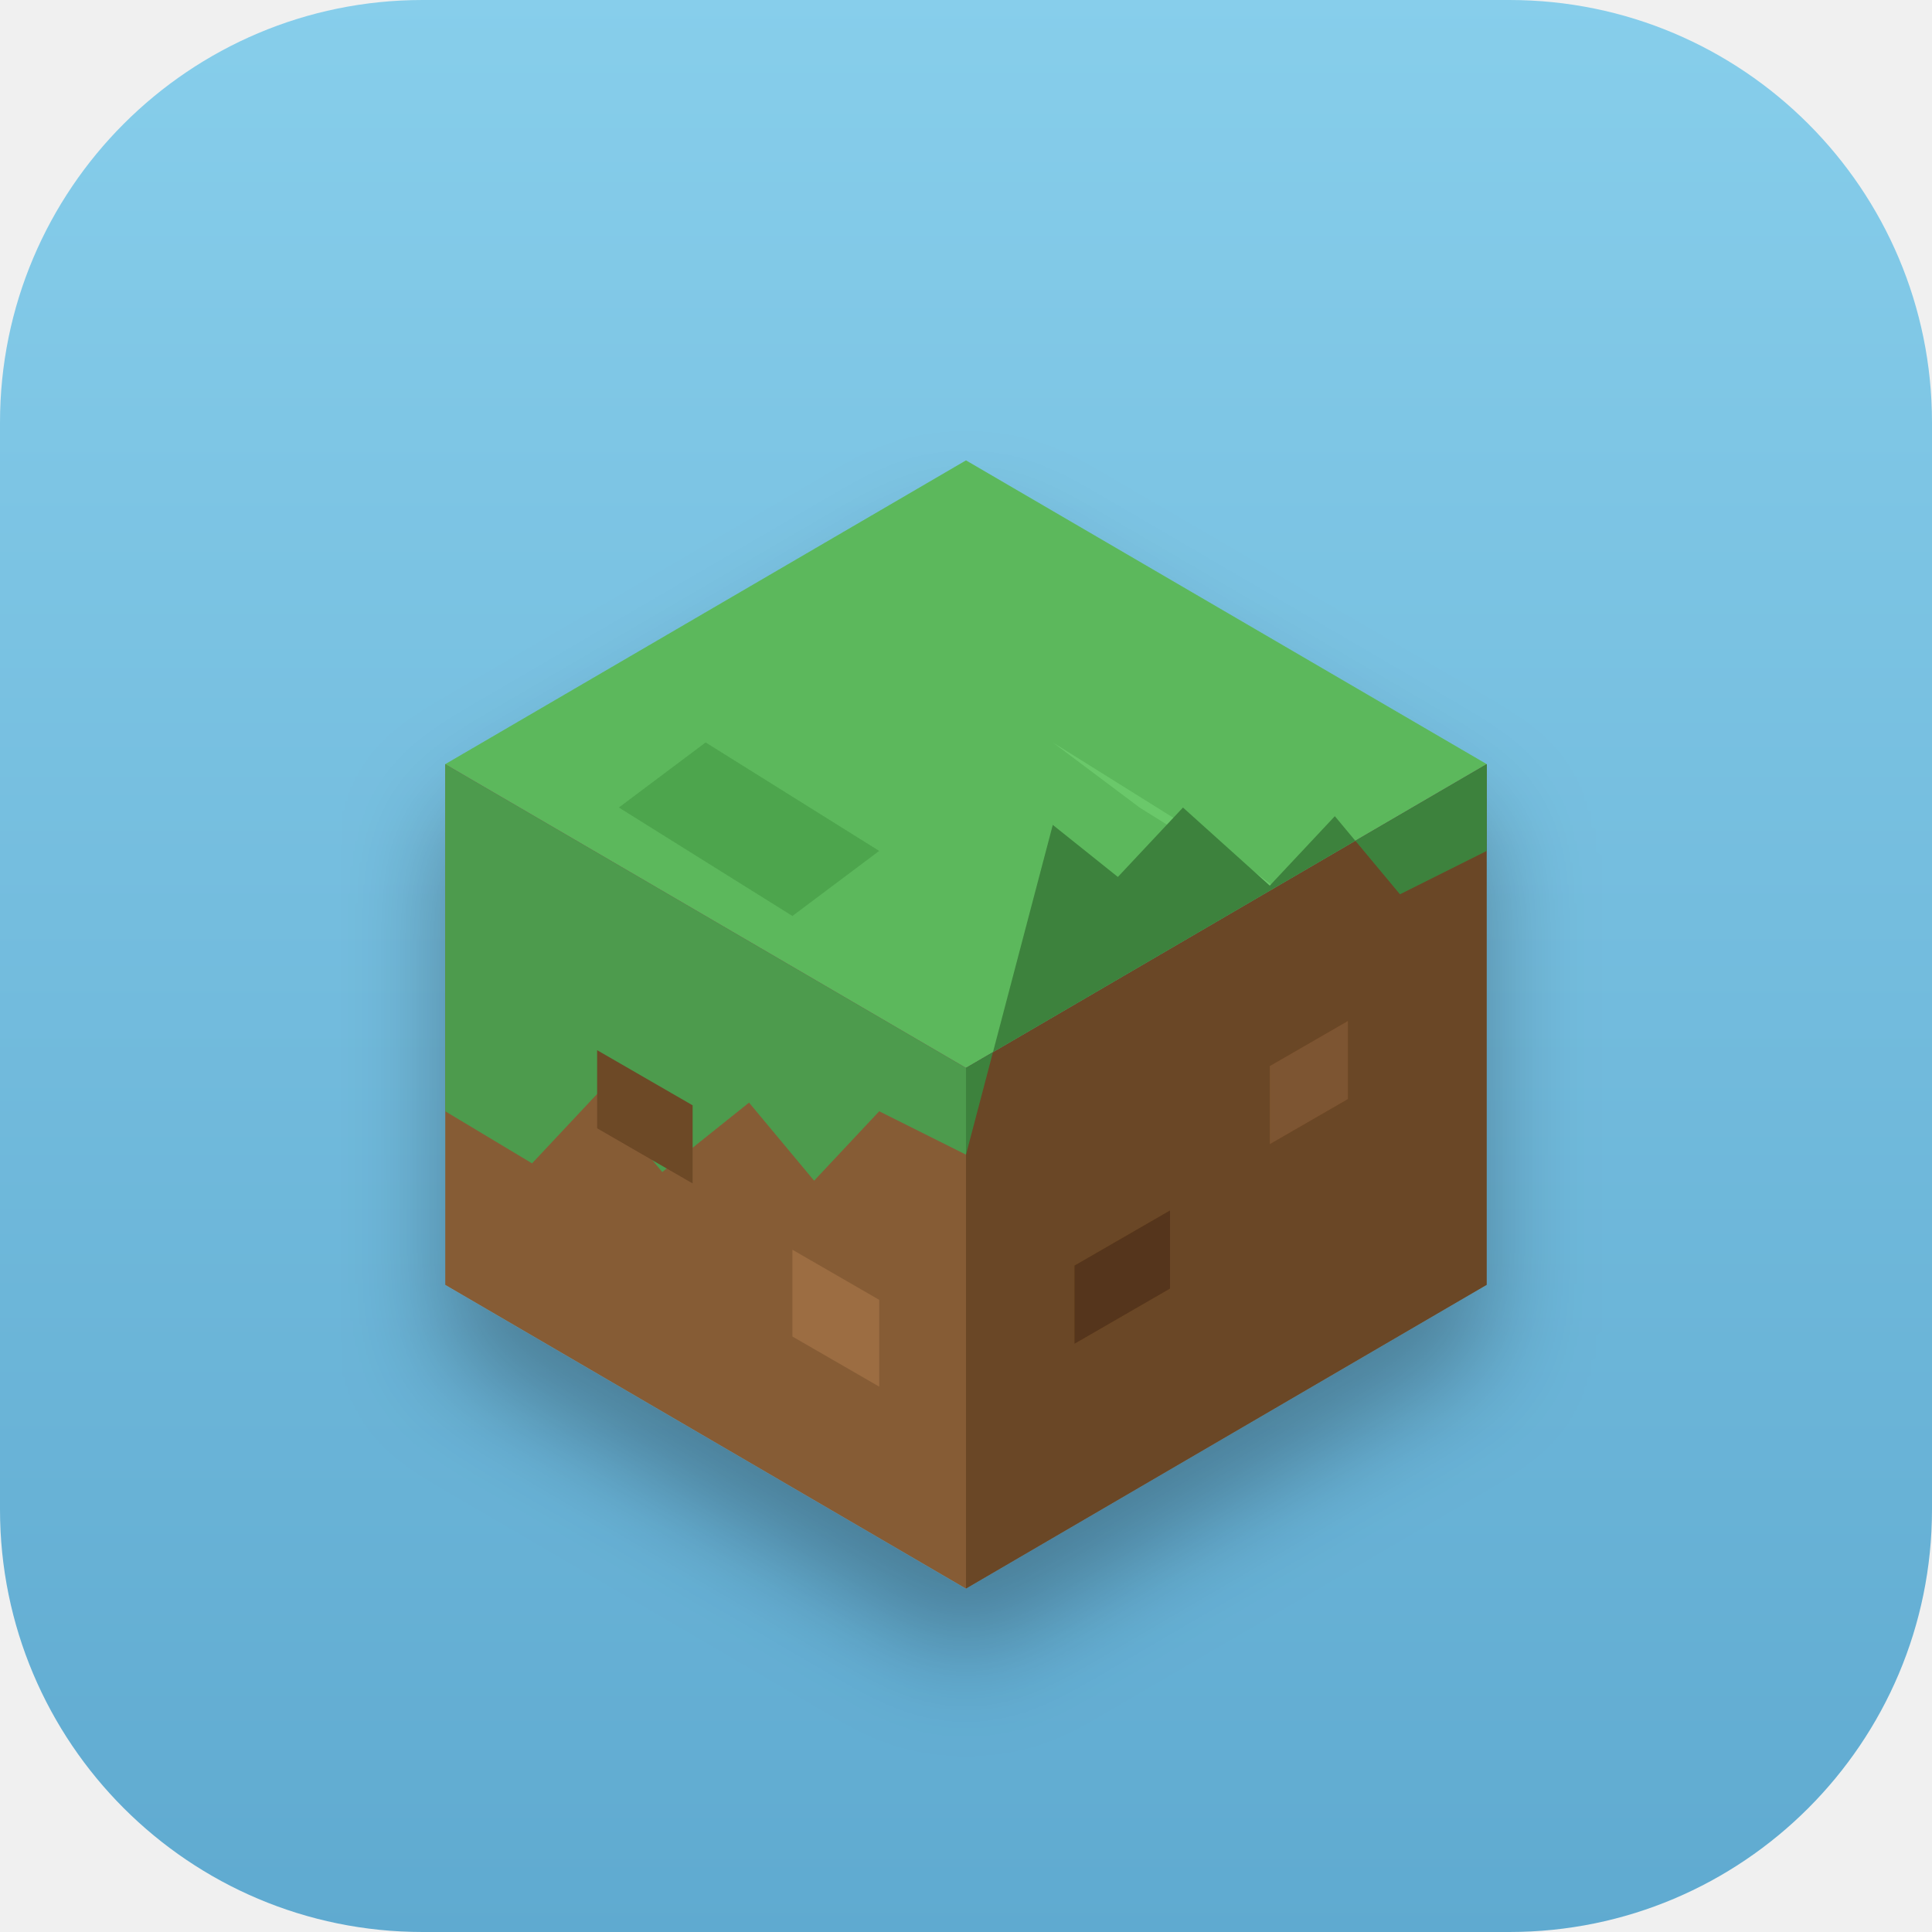
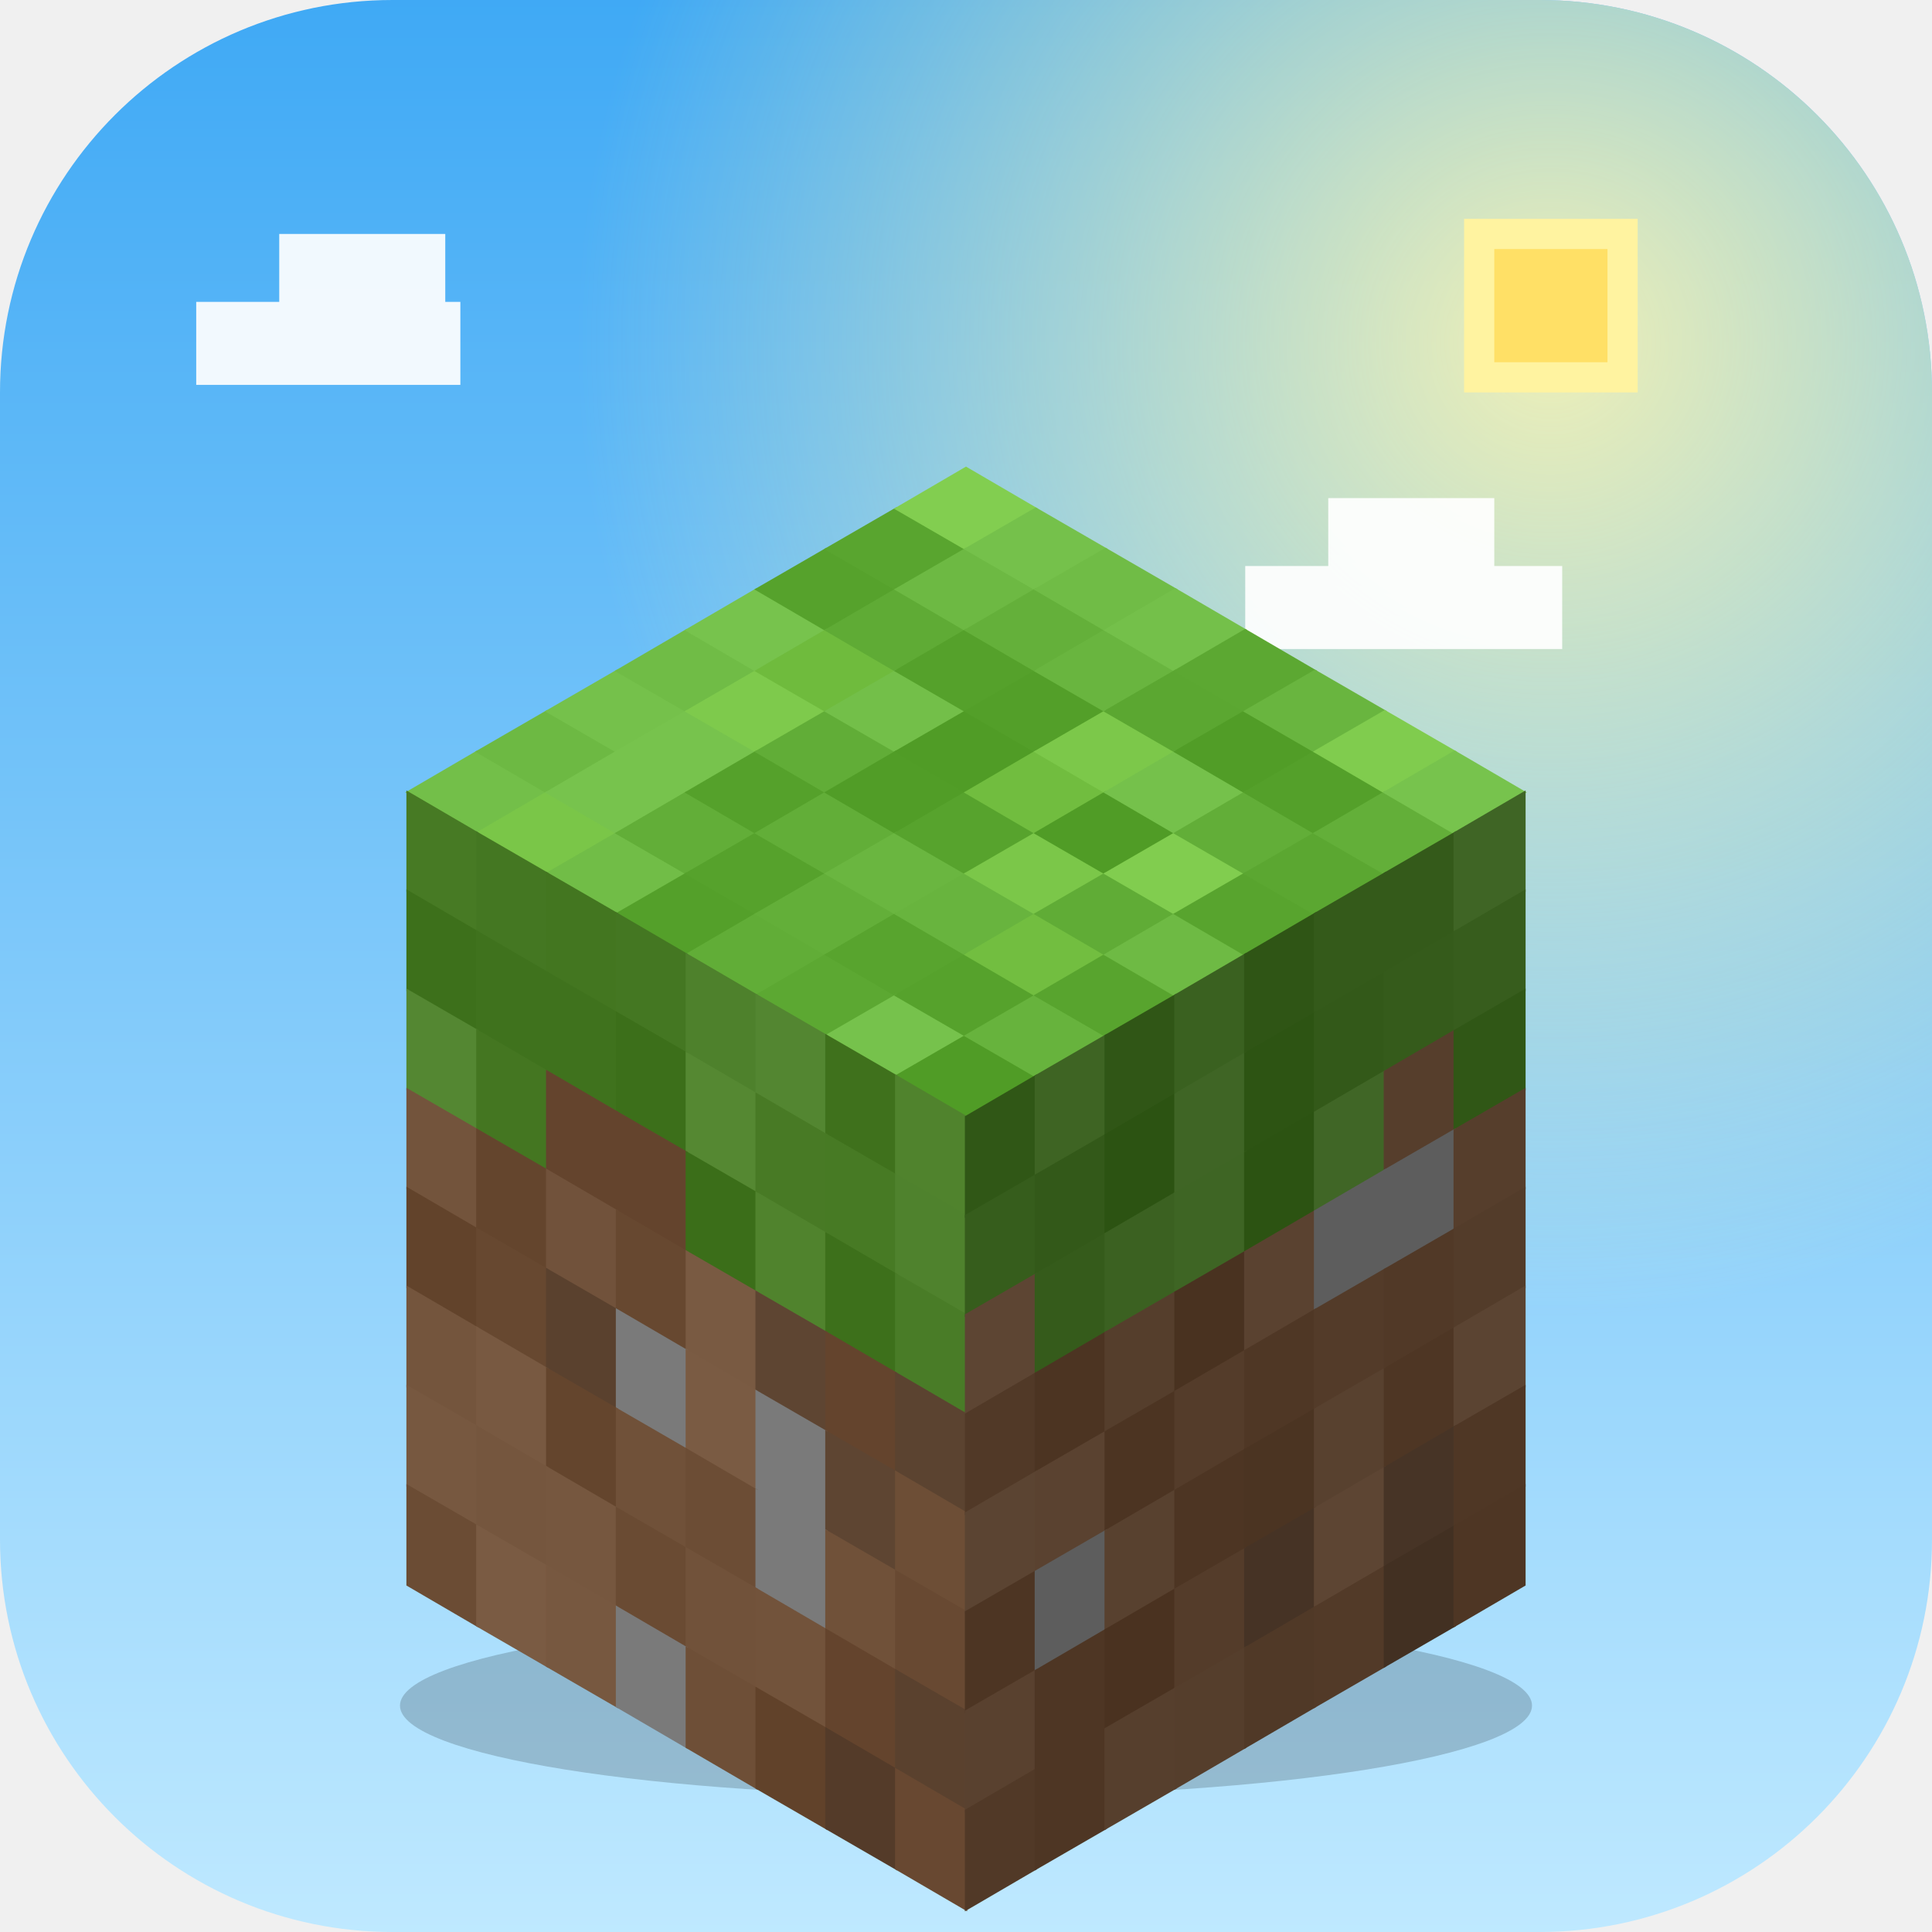
- <svg xmlns="http://www.w3.org/2000/svg" viewBox="0 0 512 512" width="100%" height="100%">
+ <svg xmlns="http://www.w3.org/2000/svg" viewBox="0 0 512 512">
  <defs>
-     <linearGradient id="skyGrad" x1="0%" y1="0%" x2="0%" y2="100%">
-       <stop offset="0%" stop-color="#87ceeb" />
-       <stop offset="100%" stop-color="#5faad0" />
+     <linearGradient id="sky" x1="0" y1="0" x2="0" y2="1">
+       <stop offset="0" stop-color="#3fa9f5" />
+       <stop offset="1" stop-color="#bfe9ff" />
    </linearGradient>
-     <filter id="shadow" x="-10%" y="-10%" width="130%" height="130%">
-       <feDropShadow dx="0" dy="16" stdDeviation="12" flood-opacity="0.3" />
-     </filter>
+     <radialGradient id="glow" cx=".8" cy=".18" r=".5">
+       <stop offset="0" stop-color="#fff6b0" stop-opacity=".9" />
+       <stop offset="1" stop-color="#fff6b0" stop-opacity="0" />
+     </radialGradient>
  </defs>
-   <rect width="512" height="512" rx="112" fill="url(#skyGrad)" />
-   <g transform="translate(256, 260) scale(1.15)" filter="url(#shadow)">
-     <polygon points="0,-120 120,-50 0,20 -120,-50" fill="#5cb85c" />
-     <polygon points="-80,-40 -40,-15 -20,-30 -60,-55" fill="#4ea54e" />
-     <polygon points="40,-40 80,-15 60,-30 20,-55" fill="#6bc86b" />
-     <polygon points="-120,-50 0,20 0,140 -120,70" fill="#865c36" />
-     <polygon points="-120,-50 0,20 0,40 -20,30 -35,46 -50,28 -70,44 -85,26 -100,42 -120,30" fill="#4d9b4d" />
-     <rect x="-85" y="65" width="22" height="18" fill="#6d4827" transform="skewY(30)" />
-     <rect x="-40" y="85" width="20" height="20" fill="#9c6d42" transform="skewY(30)" />
-     <polygon points="0,20 120,-50 120,70 0,140" fill="#6b4625" />
-     <polygon points="0,20 120,-50 120,-30 100,-20 85,-38 70,-22 50,-40 35,-24 20,-36 0,40" fill="#3d823d" />
-     <rect x="25" y="80" width="22" height="18" fill="#55351a" transform="skewY(-30)" />
-     <rect x="70" y="60" width="18" height="18" fill="#7d5430" transform="skewY(-30)" />
+   <rect width="512" height="512" rx="104" fill="url(#sky)" />
+   <rect width="512" height="512" rx="104" fill="url(#glow)" />
+   <rect x="388" y="58" width="46" height="46" fill="#fff3a0" />
+   <rect x="396" y="66" width="30" height="30" fill="#ffe066" />
+   <g fill="#fff" opacity=".92">
+     <rect x="52" y="80" width="70" height="22" />
+     <rect x="74" y="62" width="44" height="22" />
+     <rect x="330" y="150" width="84" height="22" />
+     <rect x="352" y="132" width="44" height="22" />
+   </g>
+   <ellipse cx="256" cy="452" rx="150" ry="24" fill="#000" opacity=".18" />
+   <g transform="translate(0,6)">
+     <polygon points="108.0,204.0 126.5,193.2 145.0,204.0 126.5,214.8" fill="#73bf49" stroke="#73bf49" stroke-width="0.6" />
+     <polygon points="126.5,193.2 145.0,182.5 163.5,193.2 145.0,204.0" fill="#6db943" stroke="#6db943" stroke-width="0.6" />
+     <polygon points="145.0,182.5 163.5,171.8 182.0,182.5 163.5,193.2" fill="#75c14b" stroke="#75c14b" stroke-width="0.6" />
+     <polygon points="163.5,171.8 182.0,161.0 200.5,171.8 182.0,182.5" fill="#70bc46" stroke="#70bc46" stroke-width="0.6" />
+     <polygon points="182.0,161.0 200.5,150.2 219.0,161.0 200.5,171.8" fill="#77c34d" stroke="#77c34d" stroke-width="0.6" />
+     <polygon points="200.5,150.2 219.0,139.5 237.5,150.2 219.0,161.0" fill="#56a22c" stroke="#56a22c" stroke-width="0.6" />
+     <polygon points="219.0,139.5 237.5,128.8 256.0,139.5 237.5,150.2" fill="#59a52f" stroke="#59a52f" stroke-width="0.6" />
+     <polygon points="237.5,128.8 256.0,118.0 274.5,128.8 256.0,139.5" fill="#82ce50" stroke="#82ce50" stroke-width="0.6" />
+     <polygon points="126.5,214.8 145.0,204.0 163.5,214.8 145.0,225.5" fill="#7ac648" stroke="#7ac648" stroke-width="0.6" />
+     <polygon points="145.0,204.0 163.5,193.2 182.0,204.0 163.5,214.8" fill="#77c34d" stroke="#77c34d" stroke-width="0.6" />
+     <polygon points="163.5,193.2 182.0,182.5 200.5,193.2 182.0,204.0" fill="#77c34d" stroke="#77c34d" stroke-width="0.6" />
+     <polygon points="182.0,182.5 200.5,171.8 219.0,182.5 200.5,193.2" fill="#7eca4c" stroke="#7eca4c" stroke-width="0.6" />
+     <polygon points="200.5,171.8 219.0,161.0 237.5,171.8 219.0,182.5" fill="#6fbb3d" stroke="#6fbb3d" stroke-width="0.6" />
+     <polygon points="219.0,161.0 237.5,150.2 256.0,161.0 237.5,171.8" fill="#5fab35" stroke="#5fab35" stroke-width="0.6" />
+     <polygon points="237.5,150.2 256.0,139.5 274.5,150.2 256.0,161.0" fill="#6db943" stroke="#6db943" stroke-width="0.6" />
+     <polygon points="256.0,139.5 274.5,128.8 293.0,139.5 274.5,150.2" fill="#75c14b" stroke="#75c14b" stroke-width="0.6" />
+     <polygon points="145.0,225.5 163.5,214.8 182.0,225.5 163.5,236.2" fill="#71bd47" stroke="#71bd47" stroke-width="0.6" />
+     <polygon points="163.5,214.8 182.0,204.0 200.5,214.8 182.0,225.5" fill="#62ae38" stroke="#62ae38" stroke-width="0.6" />
+     <polygon points="182.0,204.0 200.5,193.2 219.0,204.0 200.5,214.8" fill="#55a12b" stroke="#55a12b" stroke-width="0.6" />
+     <polygon points="200.5,193.2 219.0,182.5 237.5,193.2 219.0,204.0" fill="#61ad37" stroke="#61ad37" stroke-width="0.6" />
+     <polygon points="219.0,182.5 237.5,171.8 256.0,182.5 237.5,193.2" fill="#73bf49" stroke="#73bf49" stroke-width="0.6" />
+     <polygon points="237.5,171.8 256.0,161.0 274.5,171.8 256.0,182.5" fill="#55a12b" stroke="#55a12b" stroke-width="0.6" />
+     <polygon points="256.0,161.0 274.5,150.2 293.0,161.0 274.5,171.8" fill="#64b03a" stroke="#64b03a" stroke-width="0.6" />
+     <polygon points="274.5,150.2 293.0,139.5 311.5,150.2 293.0,161.0" fill="#70bc46" stroke="#70bc46" stroke-width="0.6" />
+     <polygon points="163.5,236.2 182.0,225.5 200.5,236.2 182.0,247.0" fill="#54a02a" stroke="#54a02a" stroke-width="0.6" />
+     <polygon points="182.0,225.5 200.5,214.8 219.0,225.5 200.5,236.2" fill="#56a22c" stroke="#56a22c" stroke-width="0.6" />
+     <polygon points="200.5,214.8 219.0,204.0 237.5,214.8 219.0,225.5" fill="#62ae38" stroke="#62ae38" stroke-width="0.6" />
+     <polygon points="219.0,204.0 237.5,193.2 256.0,204.0 237.5,214.8" fill="#519d27" stroke="#519d27" stroke-width="0.6" />
+     <polygon points="237.5,193.2 256.0,182.5 274.5,193.2 256.0,204.0" fill="#509c26" stroke="#509c26" stroke-width="0.6" />
+     <polygon points="256.0,182.5 274.5,171.8 293.0,182.5 274.5,193.2" fill="#539f29" stroke="#539f29" stroke-width="0.6" />
+     <polygon points="274.5,171.8 293.0,161.0 311.5,171.8 293.0,182.5" fill="#69b53f" stroke="#69b53f" stroke-width="0.6" />
+     <polygon points="293.0,161.0 311.5,150.2 330.0,161.0 311.5,171.8" fill="#74c04a" stroke="#74c04a" stroke-width="0.6" />
+     <polygon points="182.0,247.0 200.5,236.2 219.0,247.0 200.5,257.8" fill="#61ad37" stroke="#61ad37" stroke-width="0.6" />
+     <polygon points="200.5,236.2 219.0,225.5 237.5,236.2 219.0,247.0" fill="#63af39" stroke="#63af39" stroke-width="0.6" />
+     <polygon points="219.0,225.5 237.5,214.8 256.0,225.5 237.5,236.2" fill="#6ab640" stroke="#6ab640" stroke-width="0.6" />
+     <polygon points="237.5,214.8 256.0,204.0 274.5,214.8 256.0,225.5" fill="#57a32d" stroke="#57a32d" stroke-width="0.6" />
+     <polygon points="256.0,204.0 274.5,193.2 293.0,204.0 274.5,214.8" fill="#71bd3f" stroke="#71bd3f" stroke-width="0.6" />
+     <polygon points="274.5,193.2 293.0,182.5 311.5,193.2 293.0,204.0" fill="#7cc84a" stroke="#7cc84a" stroke-width="0.6" />
+     <polygon points="293.0,182.5 311.5,171.8 330.0,182.5 311.5,193.2" fill="#5ba731" stroke="#5ba731" stroke-width="0.6" />
+     <polygon points="311.5,171.8 330.0,161.0 348.5,171.8 330.0,182.5" fill="#5ca832" stroke="#5ca832" stroke-width="0.6" />
+     <polygon points="200.5,257.8 219.0,247.0 237.5,257.8 219.0,268.5" fill="#5ca832" stroke="#5ca832" stroke-width="0.6" />
+     <polygon points="219.0,247.0 237.5,236.2 256.0,247.0 237.5,257.8" fill="#58a42e" stroke="#58a42e" stroke-width="0.6" />
+     <polygon points="237.5,236.2 256.0,225.5 274.5,236.2 256.0,247.0" fill="#68b43e" stroke="#68b43e" stroke-width="0.6" />
+     <polygon points="256.0,225.5 274.5,214.8 293.0,225.5 274.5,236.2" fill="#7bc749" stroke="#7bc749" stroke-width="0.6" />
+     <polygon points="274.5,214.8 293.0,204.0 311.5,214.8 293.0,225.5" fill="#509c26" stroke="#509c26" stroke-width="0.6" />
+     <polygon points="293.0,204.0 311.5,193.2 330.0,204.0 311.5,214.8" fill="#75c14b" stroke="#75c14b" stroke-width="0.6" />
+     <polygon points="311.5,193.2 330.0,182.5 348.5,193.2 330.0,204.0" fill="#519d27" stroke="#519d27" stroke-width="0.6" />
+     <polygon points="330.0,182.5 348.5,171.8 367.0,182.5 348.5,193.2" fill="#69b53f" stroke="#69b53f" stroke-width="0.6" />
+     <polygon points="219.0,268.5 237.5,257.8 256.0,268.5 237.5,279.2" fill="#76c24c" stroke="#76c24c" stroke-width="0.6" />
+     <polygon points="237.5,257.8 256.0,247.0 274.5,257.8 256.0,268.5" fill="#56a22c" stroke="#56a22c" stroke-width="0.6" />
+     <polygon points="256.0,247.0 274.5,236.2 293.0,247.0 274.5,257.8" fill="#72be40" stroke="#72be40" stroke-width="0.6" />
+     <polygon points="274.5,236.2 293.0,225.5 311.5,236.2 293.0,247.0" fill="#60ac36" stroke="#60ac36" stroke-width="0.6" />
+     <polygon points="293.0,225.5 311.5,214.8 330.0,225.5 311.5,236.2" fill="#81cd4f" stroke="#81cd4f" stroke-width="0.6" />
+     <polygon points="311.5,214.8 330.0,204.0 348.5,214.8 330.0,225.5" fill="#62ae38" stroke="#62ae38" stroke-width="0.6" />
+     <polygon points="330.0,204.0 348.5,193.2 367.0,204.0 348.5,214.8" fill="#54a02a" stroke="#54a02a" stroke-width="0.6" />
+     <polygon points="348.5,193.2 367.0,182.5 385.5,193.2 367.0,204.0" fill="#80cc4e" stroke="#80cc4e" stroke-width="0.6" />
+     <polygon points="237.5,279.2 256.0,268.5 274.5,279.2 256.0,290.0" fill="#509c26" stroke="#509c26" stroke-width="0.6" />
+     <polygon points="256.0,268.5 274.5,257.8 293.0,268.5 274.5,279.2" fill="#67b33d" stroke="#67b33d" stroke-width="0.6" />
+     <polygon points="274.5,257.8 293.0,247.0 311.5,257.8 293.0,268.5" fill="#58a42e" stroke="#58a42e" stroke-width="0.6" />
+     <polygon points="293.0,247.0 311.5,236.2 330.0,247.0 311.5,257.8" fill="#6eba44" stroke="#6eba44" stroke-width="0.6" />
+     <polygon points="311.5,236.2 330.0,225.5 348.5,236.2 330.0,247.0" fill="#58a42e" stroke="#58a42e" stroke-width="0.6" />
+     <polygon points="330.0,225.5 348.5,214.8 367.0,225.5 348.5,236.2" fill="#5ba731" stroke="#5ba731" stroke-width="0.6" />
+     <polygon points="348.5,214.8 367.0,204.0 385.5,214.8 367.0,225.5" fill="#63af39" stroke="#63af39" stroke-width="0.6" />
+     <polygon points="367.0,204.0 385.5,193.2 404.0,204.0 385.5,214.8" fill="#77c34d" stroke="#77c34d" stroke-width="0.6" />
+     <polygon points="108.0,204.0 126.5,214.8 126.5,241.0 108.0,230.2" fill="#477a24" stroke="#477a24" stroke-width="0.6" />
+     <polygon points="126.5,214.8 145.0,225.5 145.0,251.8 126.5,241.0" fill="#447722" stroke="#447722" stroke-width="0.6" />
+     <polygon points="145.0,225.5 163.5,236.2 163.5,262.5 145.0,251.8" fill="#437620" stroke="#437620" stroke-width="0.6" />
+     <polygon points="163.5,236.2 182.0,247.0 182.0,273.2 163.5,262.5" fill="#447722" stroke="#447722" stroke-width="0.6" />
+     <polygon points="182.0,247.0 200.5,257.8 200.5,284.0 182.0,273.2" fill="#4e812c" stroke="#4e812c" stroke-width="0.6" />
+     <polygon points="200.5,257.8 219.0,268.5 219.0,294.8 200.5,284.0" fill="#538631" stroke="#538631" stroke-width="0.6" />
+     <polygon points="219.0,268.5 237.5,279.2 237.5,305.5 219.0,294.8" fill="#3f711c" stroke="#3f711c" stroke-width="0.6" />
+     <polygon points="237.5,279.2 256.0,290.0 256.0,316.2 237.5,305.5" fill="#50832d" stroke="#50832d" stroke-width="0.6" />
+     <polygon points="108.0,230.2 126.5,241.0 126.5,267.2 108.0,256.5" fill="#3d701b" stroke="#3d701b" stroke-width="0.6" />
+     <polygon points="126.5,241.0 145.0,251.8 145.0,278.0 126.5,267.2" fill="#3f721d" stroke="#3f721d" stroke-width="0.6" />
+     <polygon points="145.0,251.8 163.5,262.5 163.5,288.8 145.0,278.0" fill="#3f721d" stroke="#3f721d" stroke-width="0.6" />
+     <polygon points="163.5,262.5 182.0,273.2 182.0,299.5 163.5,288.8" fill="#3c6f1a" stroke="#3c6f1a" stroke-width="0.6" />
+     <polygon points="182.0,273.2 200.5,284.0 200.5,310.2 182.0,299.5" fill="#558832" stroke="#558832" stroke-width="0.6" />
+     <polygon points="200.5,284.0 219.0,294.8 219.0,321.0 200.5,310.2" fill="#487a25" stroke="#487a25" stroke-width="0.6" />
+     <polygon points="219.0,294.8 237.5,305.5 237.5,331.8 219.0,321.0" fill="#477a24" stroke="#477a24" stroke-width="0.6" />
+     <polygon points="237.5,305.5 256.0,316.2 256.0,342.5 237.5,331.8" fill="#4f822d" stroke="#4f822d" stroke-width="0.6" />
+     <polygon points="108.0,256.5 126.5,267.2 126.5,293.5 108.0,282.8" fill="#548732" stroke="#548732" stroke-width="0.6" />
+     <polygon points="126.5,267.2 145.0,278.0 145.0,304.2 126.5,293.5" fill="#447621" stroke="#447621" stroke-width="0.6" />
+     <polygon points="145.0,278.0 163.5,288.8 163.5,315.0 145.0,304.2" fill="#64442d" stroke="#64442d" stroke-width="0.6" />
+     <polygon points="163.5,288.8 182.0,299.5 182.0,325.8 163.5,315.0" fill="#64442d" stroke="#64442d" stroke-width="0.6" />
+     <polygon points="182.0,299.5 200.5,310.2 200.5,336.5 182.0,325.8" fill="#3b6e19" stroke="#3b6e19" stroke-width="0.6" />
+     <polygon points="200.5,310.2 219.0,321.0 219.0,347.2 200.5,336.5" fill="#50832d" stroke="#50832d" stroke-width="0.6" />
+     <polygon points="219.0,321.0 237.5,331.8 237.5,358.0 219.0,347.2" fill="#3d701b" stroke="#3d701b" stroke-width="0.6" />
+     <polygon points="237.5,331.8 256.0,342.5 256.0,368.8 237.5,358.0" fill="#497c27" stroke="#497c27" stroke-width="0.6" />
+     <polygon points="108.0,282.8 126.5,293.5 126.5,319.8 108.0,309.0" fill="#73543c" stroke="#73543c" stroke-width="0.6" />
+     <polygon points="126.5,293.5 145.0,304.2 145.0,330.5 126.5,319.8" fill="#64452d" stroke="#64452d" stroke-width="0.6" />
+     <polygon points="145.0,304.2 163.5,315.0 163.5,341.2 145.0,330.5" fill="#71523b" stroke="#71523b" stroke-width="0.6" />
+     <polygon points="163.5,315.0 182.0,325.8 182.0,352.0 163.5,341.2" fill="#674830" stroke="#674830" stroke-width="0.6" />
+     <polygon points="182.0,325.8 200.5,336.5 200.5,362.8 182.0,352.0" fill="#795a42" stroke="#795a42" stroke-width="0.6" />
+     <polygon points="200.5,336.5 219.0,347.2 219.0,373.5 200.5,362.8" fill="#5e4532" stroke="#5e4532" stroke-width="0.6" />
+     <polygon points="219.0,347.2 237.5,358.0 237.5,384.2 219.0,373.5" fill="#64442d" stroke="#64442d" stroke-width="0.6" />
+     <polygon points="237.5,358.0 256.0,368.8 256.0,395.0 237.5,384.2" fill="#5b4330" stroke="#5b4330" stroke-width="0.6" />
+     <polygon points="108.0,309.0 126.5,319.8 126.5,346.0 108.0,335.2" fill="#62432b" stroke="#62432b" stroke-width="0.6" />
+     <polygon points="126.5,319.8 145.0,330.5 145.0,356.8 126.5,346.0" fill="#674830" stroke="#674830" stroke-width="0.6" />
+     <polygon points="145.0,330.5 163.5,341.2 163.5,367.5 145.0,356.8" fill="#5a412e" stroke="#5a412e" stroke-width="0.6" />
+     <polygon points="163.5,341.2 182.0,352.0 182.0,378.2 163.5,367.5" fill="#7a7a7a" stroke="#7a7a7a" stroke-width="0.6" />
+     <polygon points="182.0,352.0 200.5,362.8 200.5,389.0 182.0,378.2" fill="#7a5b43" stroke="#7a5b43" stroke-width="0.6" />
+     <polygon points="200.5,362.8 219.0,373.5 219.0,399.8 200.5,389.0" fill="#7a7a7a" stroke="#7a7a7a" stroke-width="0.6" />
+     <polygon points="219.0,373.5 237.5,384.2 237.5,410.5 219.0,399.8" fill="#5e4532" stroke="#5e4532" stroke-width="0.6" />
+     <polygon points="237.5,384.2 256.0,395.0 256.0,421.2 237.5,410.5" fill="#6d4e36" stroke="#6d4e36" stroke-width="0.6" />
+     <polygon points="108.0,335.2 126.5,346.0 126.5,372.2 108.0,361.5" fill="#74553d" stroke="#74553d" stroke-width="0.6" />
+     <polygon points="126.5,346.0 145.0,356.8 145.0,383.0 126.5,372.2" fill="#785941" stroke="#785941" stroke-width="0.6" />
+     <polygon points="145.0,356.8 163.5,367.5 163.5,393.8 145.0,383.0" fill="#64452d" stroke="#64452d" stroke-width="0.6" />
+     <polygon points="163.5,367.5 182.0,378.2 182.0,404.5 163.5,393.8" fill="#705139" stroke="#705139" stroke-width="0.6" />
+     <polygon points="182.0,378.2 200.5,389.0 200.5,415.2 182.0,404.5" fill="#6c4d35" stroke="#6c4d35" stroke-width="0.6" />
+     <polygon points="200.5,389.0 219.0,399.8 219.0,426.0 200.5,415.2" fill="#7a7a7a" stroke="#7a7a7a" stroke-width="0.6" />
+     <polygon points="219.0,399.8 237.5,410.5 237.5,436.8 219.0,426.0" fill="#705139" stroke="#705139" stroke-width="0.6" />
+     <polygon points="237.5,410.5 256.0,421.2 256.0,447.5 237.5,436.8" fill="#684932" stroke="#684932" stroke-width="0.6" />
+     <polygon points="108.0,361.5 126.5,372.2 126.5,398.5 108.0,387.8" fill="#775840" stroke="#775840" stroke-width="0.6" />
+     <polygon points="126.5,372.2 145.0,383.0 145.0,409.2 126.5,398.5" fill="#75563e" stroke="#75563e" stroke-width="0.6" />
+     <polygon points="145.0,383.0 163.5,393.8 163.5,420.0 145.0,409.2" fill="#76573f" stroke="#76573f" stroke-width="0.6" />
+     <polygon points="163.5,393.8 182.0,404.5 182.0,430.8 163.5,420.0" fill="#6a4b33" stroke="#6a4b33" stroke-width="0.6" />
+     <polygon points="182.0,404.5 200.5,415.2 200.5,441.5 182.0,430.8" fill="#71523a" stroke="#71523a" stroke-width="0.6" />
+     <polygon points="200.5,415.2 219.0,426.0 219.0,452.2 200.5,441.5" fill="#72533b" stroke="#72533b" stroke-width="0.6" />
+     <polygon points="219.0,426.0 237.5,436.8 237.5,463.0 219.0,452.2" fill="#64442d" stroke="#64442d" stroke-width="0.6" />
+     <polygon points="237.5,436.8 256.0,447.5 256.0,473.8 237.5,463.0" fill="#5a412e" stroke="#5a412e" stroke-width="0.6" />
+     <polygon points="108.0,387.8 126.5,398.5 126.5,424.8 108.0,414.0" fill="#6b4c34" stroke="#6b4c34" stroke-width="0.6" />
+     <polygon points="126.5,398.5 145.0,409.2 145.0,435.5 126.5,424.8" fill="#7a5b43" stroke="#7a5b43" stroke-width="0.6" />
+     <polygon points="145.0,409.2 163.5,420.0 163.5,446.2 145.0,435.5" fill="#775840" stroke="#775840" stroke-width="0.6" />
+     <polygon points="163.5,420.0 182.0,430.8 182.0,457.0 163.5,446.2" fill="#7a7a7a" stroke="#7a7a7a" stroke-width="0.6" />
+     <polygon points="182.0,430.8 200.5,441.5 200.5,467.8 182.0,457.0" fill="#6e4f37" stroke="#6e4f37" stroke-width="0.6" />
+     <polygon points="200.5,441.5 219.0,452.2 219.0,478.5 200.5,467.8" fill="#61422a" stroke="#61422a" stroke-width="0.6" />
+     <polygon points="219.0,452.2 237.5,463.0 237.5,489.2 219.0,478.5" fill="#543b29" stroke="#543b29" stroke-width="0.6" />
+     <polygon points="237.5,463.0 256.0,473.8 256.0,500.0 237.5,489.2" fill="#684831" stroke="#684831" stroke-width="0.6" />
+     <polygon points="256.0,290.0 274.5,279.2 274.5,305.5 256.0,316.2" fill="#305716" stroke="#305716" stroke-width="0.6" />
+     <polygon points="274.5,279.2 293.0,268.5 293.0,294.8 274.5,305.5" fill="#3e6423" stroke="#3e6423" stroke-width="0.6" />
+     <polygon points="293.0,268.5 311.5,257.8 311.5,284.0 293.0,294.8" fill="#305616" stroke="#305616" stroke-width="0.6" />
+     <polygon points="311.5,257.8 330.0,247.0 330.0,273.2 311.5,284.0" fill="#3a6120" stroke="#3a6120" stroke-width="0.6" />
+     <polygon points="330.0,247.0 348.5,236.2 348.5,262.5 330.0,273.2" fill="#2f5515" stroke="#2f5515" stroke-width="0.6" />
+     <polygon points="348.5,236.2 367.0,225.5 367.0,251.8 348.5,262.5" fill="#345a1a" stroke="#345a1a" stroke-width="0.6" />
+     <polygon points="367.0,225.5 385.5,214.8 385.5,241.0 367.0,251.8" fill="#345a1a" stroke="#345a1a" stroke-width="0.6" />
+     <polygon points="385.5,214.8 404.0,204.0 404.0,230.2 385.5,241.0" fill="#3f6525" stroke="#3f6525" stroke-width="0.6" />
+     <polygon points="256.0,316.2 274.5,305.5 274.5,331.8 256.0,342.5" fill="#365d1c" stroke="#365d1c" stroke-width="0.6" />
+     <polygon points="274.5,305.5 293.0,294.8 293.0,321.0 274.5,331.8" fill="#335919" stroke="#335919" stroke-width="0.6" />
+     <polygon points="293.0,294.8 311.5,284.0 311.5,310.2 293.0,321.0" fill="#2c5312" stroke="#2c5312" stroke-width="0.6" />
+     <polygon points="311.5,284.0 330.0,273.2 330.0,299.5 311.5,310.2" fill="#3f6525" stroke="#3f6525" stroke-width="0.6" />
+     <polygon points="330.0,273.2 348.5,262.5 348.5,288.8 330.0,299.5" fill="#2d5413" stroke="#2d5413" stroke-width="0.6" />
+     <polygon points="348.5,262.5 367.0,251.8 367.0,278.0 348.5,288.8" fill="#335919" stroke="#335919" stroke-width="0.6" />
+     <polygon points="367.0,251.8 385.5,241.0 385.5,267.2 367.0,278.0" fill="#355b1b" stroke="#355b1b" stroke-width="0.6" />
+     <polygon points="385.5,241.0 404.0,230.2 404.0,256.5 385.5,267.2" fill="#375d1d" stroke="#375d1d" stroke-width="0.6" />
+     <polygon points="256.0,342.5 274.5,331.8 274.5,358.0 256.0,368.8" fill="#5d4533" stroke="#5d4533" stroke-width="0.6" />
+     <polygon points="274.5,331.8 293.0,321.0 293.0,347.2 274.5,358.0" fill="#355b1b" stroke="#355b1b" stroke-width="0.6" />
+     <polygon points="293.0,321.0 311.5,310.2 311.5,336.5 293.0,347.2" fill="#3b6121" stroke="#3b6121" stroke-width="0.6" />
+     <polygon points="311.5,310.2 330.0,299.5 330.0,325.8 311.5,336.5" fill="#3e6524" stroke="#3e6524" stroke-width="0.6" />
+     <polygon points="330.0,299.5 348.5,288.8 348.5,315.0 330.0,325.8" fill="#2c5312" stroke="#2c5312" stroke-width="0.6" />
+     <polygon points="348.5,288.8 367.0,278.0 367.0,304.2 348.5,315.0" fill="#406626" stroke="#406626" stroke-width="0.6" />
+     <polygon points="367.0,278.0 385.5,267.2 385.5,293.5 367.0,304.2" fill="#563e2c" stroke="#563e2c" stroke-width="0.6" />
+     <polygon points="385.5,267.2 404.0,256.5 404.0,282.8 385.5,293.5" fill="#305716" stroke="#305716" stroke-width="0.6" />
+     <polygon points="256.0,368.8 274.5,358.0 274.5,384.2 256.0,395.0" fill="#513927" stroke="#513927" stroke-width="0.6" />
+     <polygon points="274.5,358.0 293.0,347.2 293.0,373.5 274.5,384.2" fill="#4c3422" stroke="#4c3422" stroke-width="0.6" />
+     <polygon points="293.0,347.2 311.5,336.5 311.5,362.8 293.0,373.5" fill="#553e2c" stroke="#553e2c" stroke-width="0.6" />
+     <polygon points="311.5,336.5 330.0,325.8 330.0,352.0 311.5,362.8" fill="#493220" stroke="#493220" stroke-width="0.6" />
+     <polygon points="330.0,325.8 348.5,315.0 348.5,341.2 330.0,352.0" fill="#5a4230" stroke="#5a4230" stroke-width="0.6" />
+     <polygon points="348.5,315.0 367.0,304.2 367.0,330.5 348.5,341.2" fill="#5d5d5d" stroke="#5d5d5d" stroke-width="0.6" />
+     <polygon points="367.0,304.2 385.5,293.5 385.5,319.8 367.0,330.5" fill="#5d5d5d" stroke="#5d5d5d" stroke-width="0.6" />
+     <polygon points="385.5,293.5 404.0,282.8 404.0,309.0 385.5,319.8" fill="#563e2c" stroke="#563e2c" stroke-width="0.6" />
+     <polygon points="256.0,395.0 274.5,384.2 274.5,410.5 256.0,421.2" fill="#5b4432" stroke="#5b4432" stroke-width="0.6" />
+     <polygon points="274.5,384.2 293.0,373.5 293.0,399.8 274.5,410.5" fill="#5a4230" stroke="#5a4230" stroke-width="0.6" />
+     <polygon points="293.0,373.5 311.5,362.8 311.5,389.0 293.0,399.8" fill="#4c3422" stroke="#4c3422" stroke-width="0.6" />
+     <polygon points="311.5,362.8 330.0,352.0 330.0,378.2 311.5,389.0" fill="#543c2a" stroke="#543c2a" stroke-width="0.6" />
+     <polygon points="330.0,352.0 348.5,341.2 348.5,367.5 330.0,378.2" fill="#4f3725" stroke="#4f3725" stroke-width="0.6" />
+     <polygon points="348.5,341.2 367.0,330.5 367.0,356.8 348.5,367.5" fill="#533b29" stroke="#533b29" stroke-width="0.6" />
+     <polygon points="367.0,330.5 385.5,319.8 385.5,346.0 367.0,356.8" fill="#513927" stroke="#513927" stroke-width="0.6" />
+     <polygon points="385.5,319.8 404.0,309.0 404.0,335.2 385.5,346.0" fill="#533c2a" stroke="#533c2a" stroke-width="0.6" />
+     <polygon points="256.0,421.2 274.5,410.5 274.5,436.8 256.0,447.5" fill="#4d3523" stroke="#4d3523" stroke-width="0.6" />
+     <polygon points="274.5,410.5 293.0,399.8 293.0,426.0 274.5,436.8" fill="#5d5d5d" stroke="#5d5d5d" stroke-width="0.6" />
+     <polygon points="293.0,399.8 311.5,389.0 311.5,415.2 293.0,426.0" fill="#58412f" stroke="#58412f" stroke-width="0.6" />
+     <polygon points="311.5,389.0 330.0,378.2 330.0,404.5 311.5,415.2" fill="#4d3523" stroke="#4d3523" stroke-width="0.6" />
+     <polygon points="330.0,378.2 348.5,367.5 348.5,393.8 330.0,404.5" fill="#4b3422" stroke="#4b3422" stroke-width="0.6" />
+     <polygon points="348.5,367.5 367.0,356.8 367.0,383.0 348.5,393.8" fill="#58412f" stroke="#58412f" stroke-width="0.6" />
+     <polygon points="367.0,356.8 385.5,346.0 385.5,372.2 367.0,383.0" fill="#4e3624" stroke="#4e3624" stroke-width="0.6" />
+     <polygon points="385.5,346.0 404.0,335.2 404.0,361.5 385.5,372.2" fill="#5b4432" stroke="#5b4432" stroke-width="0.6" />
+     <polygon points="256.0,447.5 274.5,436.8 274.5,463.0 256.0,473.8" fill="#59412f" stroke="#59412f" stroke-width="0.6" />
+     <polygon points="274.5,436.8 293.0,426.0 293.0,452.2 274.5,463.0" fill="#4e3624" stroke="#4e3624" stroke-width="0.6" />
+     <polygon points="293.0,426.0 311.5,415.2 311.5,441.5 293.0,452.2" fill="#4a3220" stroke="#4a3220" stroke-width="0.6" />
+     <polygon points="311.5,415.2 330.0,404.5 330.0,430.8 311.5,441.5" fill="#543c2a" stroke="#543c2a" stroke-width="0.6" />
+     <polygon points="330.0,404.5 348.5,393.8 348.5,420.0 330.0,430.8" fill="#463325" stroke="#463325" stroke-width="0.6" />
+     <polygon points="348.5,393.8 367.0,383.0 367.0,409.2 348.5,420.0" fill="#5d4533" stroke="#5d4533" stroke-width="0.6" />
+     <polygon points="367.0,383.0 385.5,372.2 385.5,398.5 367.0,409.2" fill="#473426" stroke="#473426" stroke-width="0.6" />
+     <polygon points="385.5,372.2 404.0,361.5 404.0,387.8 385.5,398.5" fill="#4f3725" stroke="#4f3725" stroke-width="0.6" />
+     <polygon points="256.0,473.8 274.5,463.0 274.5,489.2 256.0,500.0" fill="#513927" stroke="#513927" stroke-width="0.6" />
+     <polygon points="274.5,463.0 293.0,452.2 293.0,478.5 274.5,489.2" fill="#4e3624" stroke="#4e3624" stroke-width="0.6" />
+     <polygon points="293.0,452.2 311.5,441.5 311.5,467.8 293.0,478.5" fill="#563f2d" stroke="#563f2d" stroke-width="0.6" />
+     <polygon points="311.5,441.5 330.0,430.8 330.0,457.0 311.5,467.8" fill="#553e2c" stroke="#553e2c" stroke-width="0.6" />
+     <polygon points="330.0,430.8 348.5,420.0 348.5,446.2 330.0,457.0" fill="#503927" stroke="#503927" stroke-width="0.6" />
+     <polygon points="348.5,420.0 367.0,409.2 367.0,435.5 348.5,446.2" fill="#523a28" stroke="#523a28" stroke-width="0.6" />
+     <polygon points="367.0,409.2 385.5,398.5 385.5,424.8 367.0,435.5" fill="#423022" stroke="#423022" stroke-width="0.6" />
+     <polygon points="385.5,398.5 404.0,387.8 404.0,414.0 385.5,424.8" fill="#4e3624" stroke="#4e3624" stroke-width="0.6" />
  </g>
</svg>
